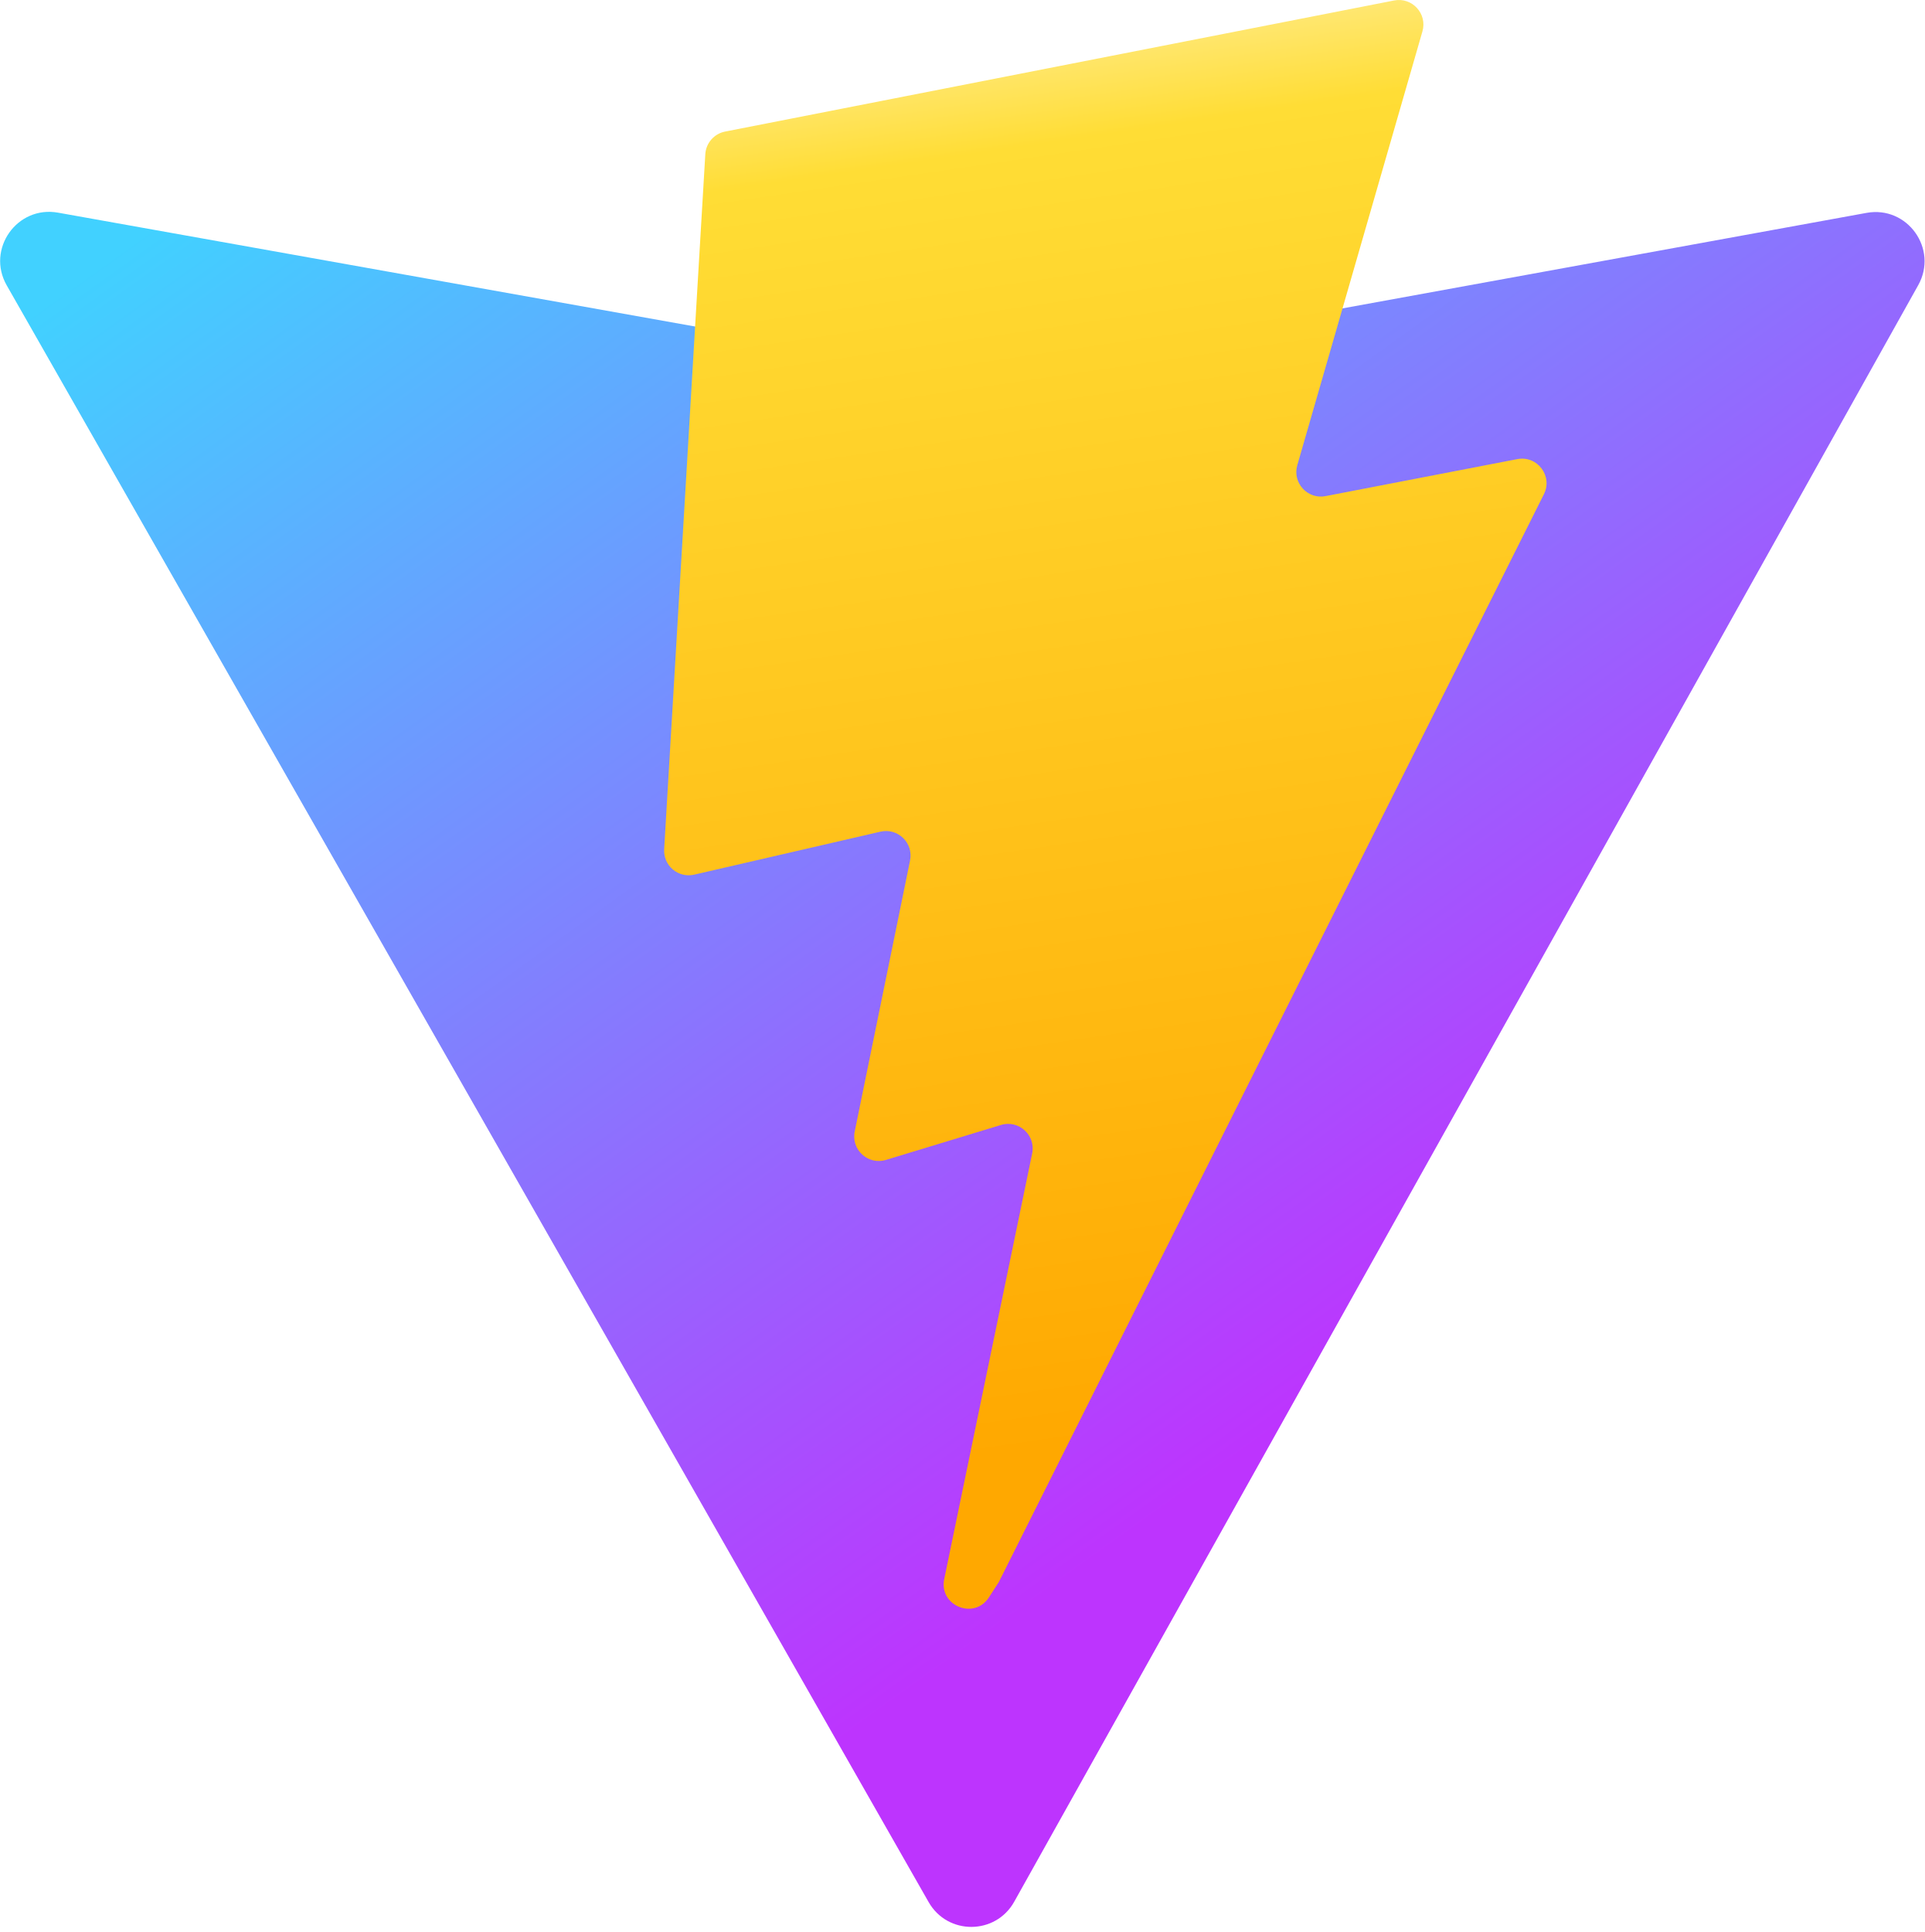
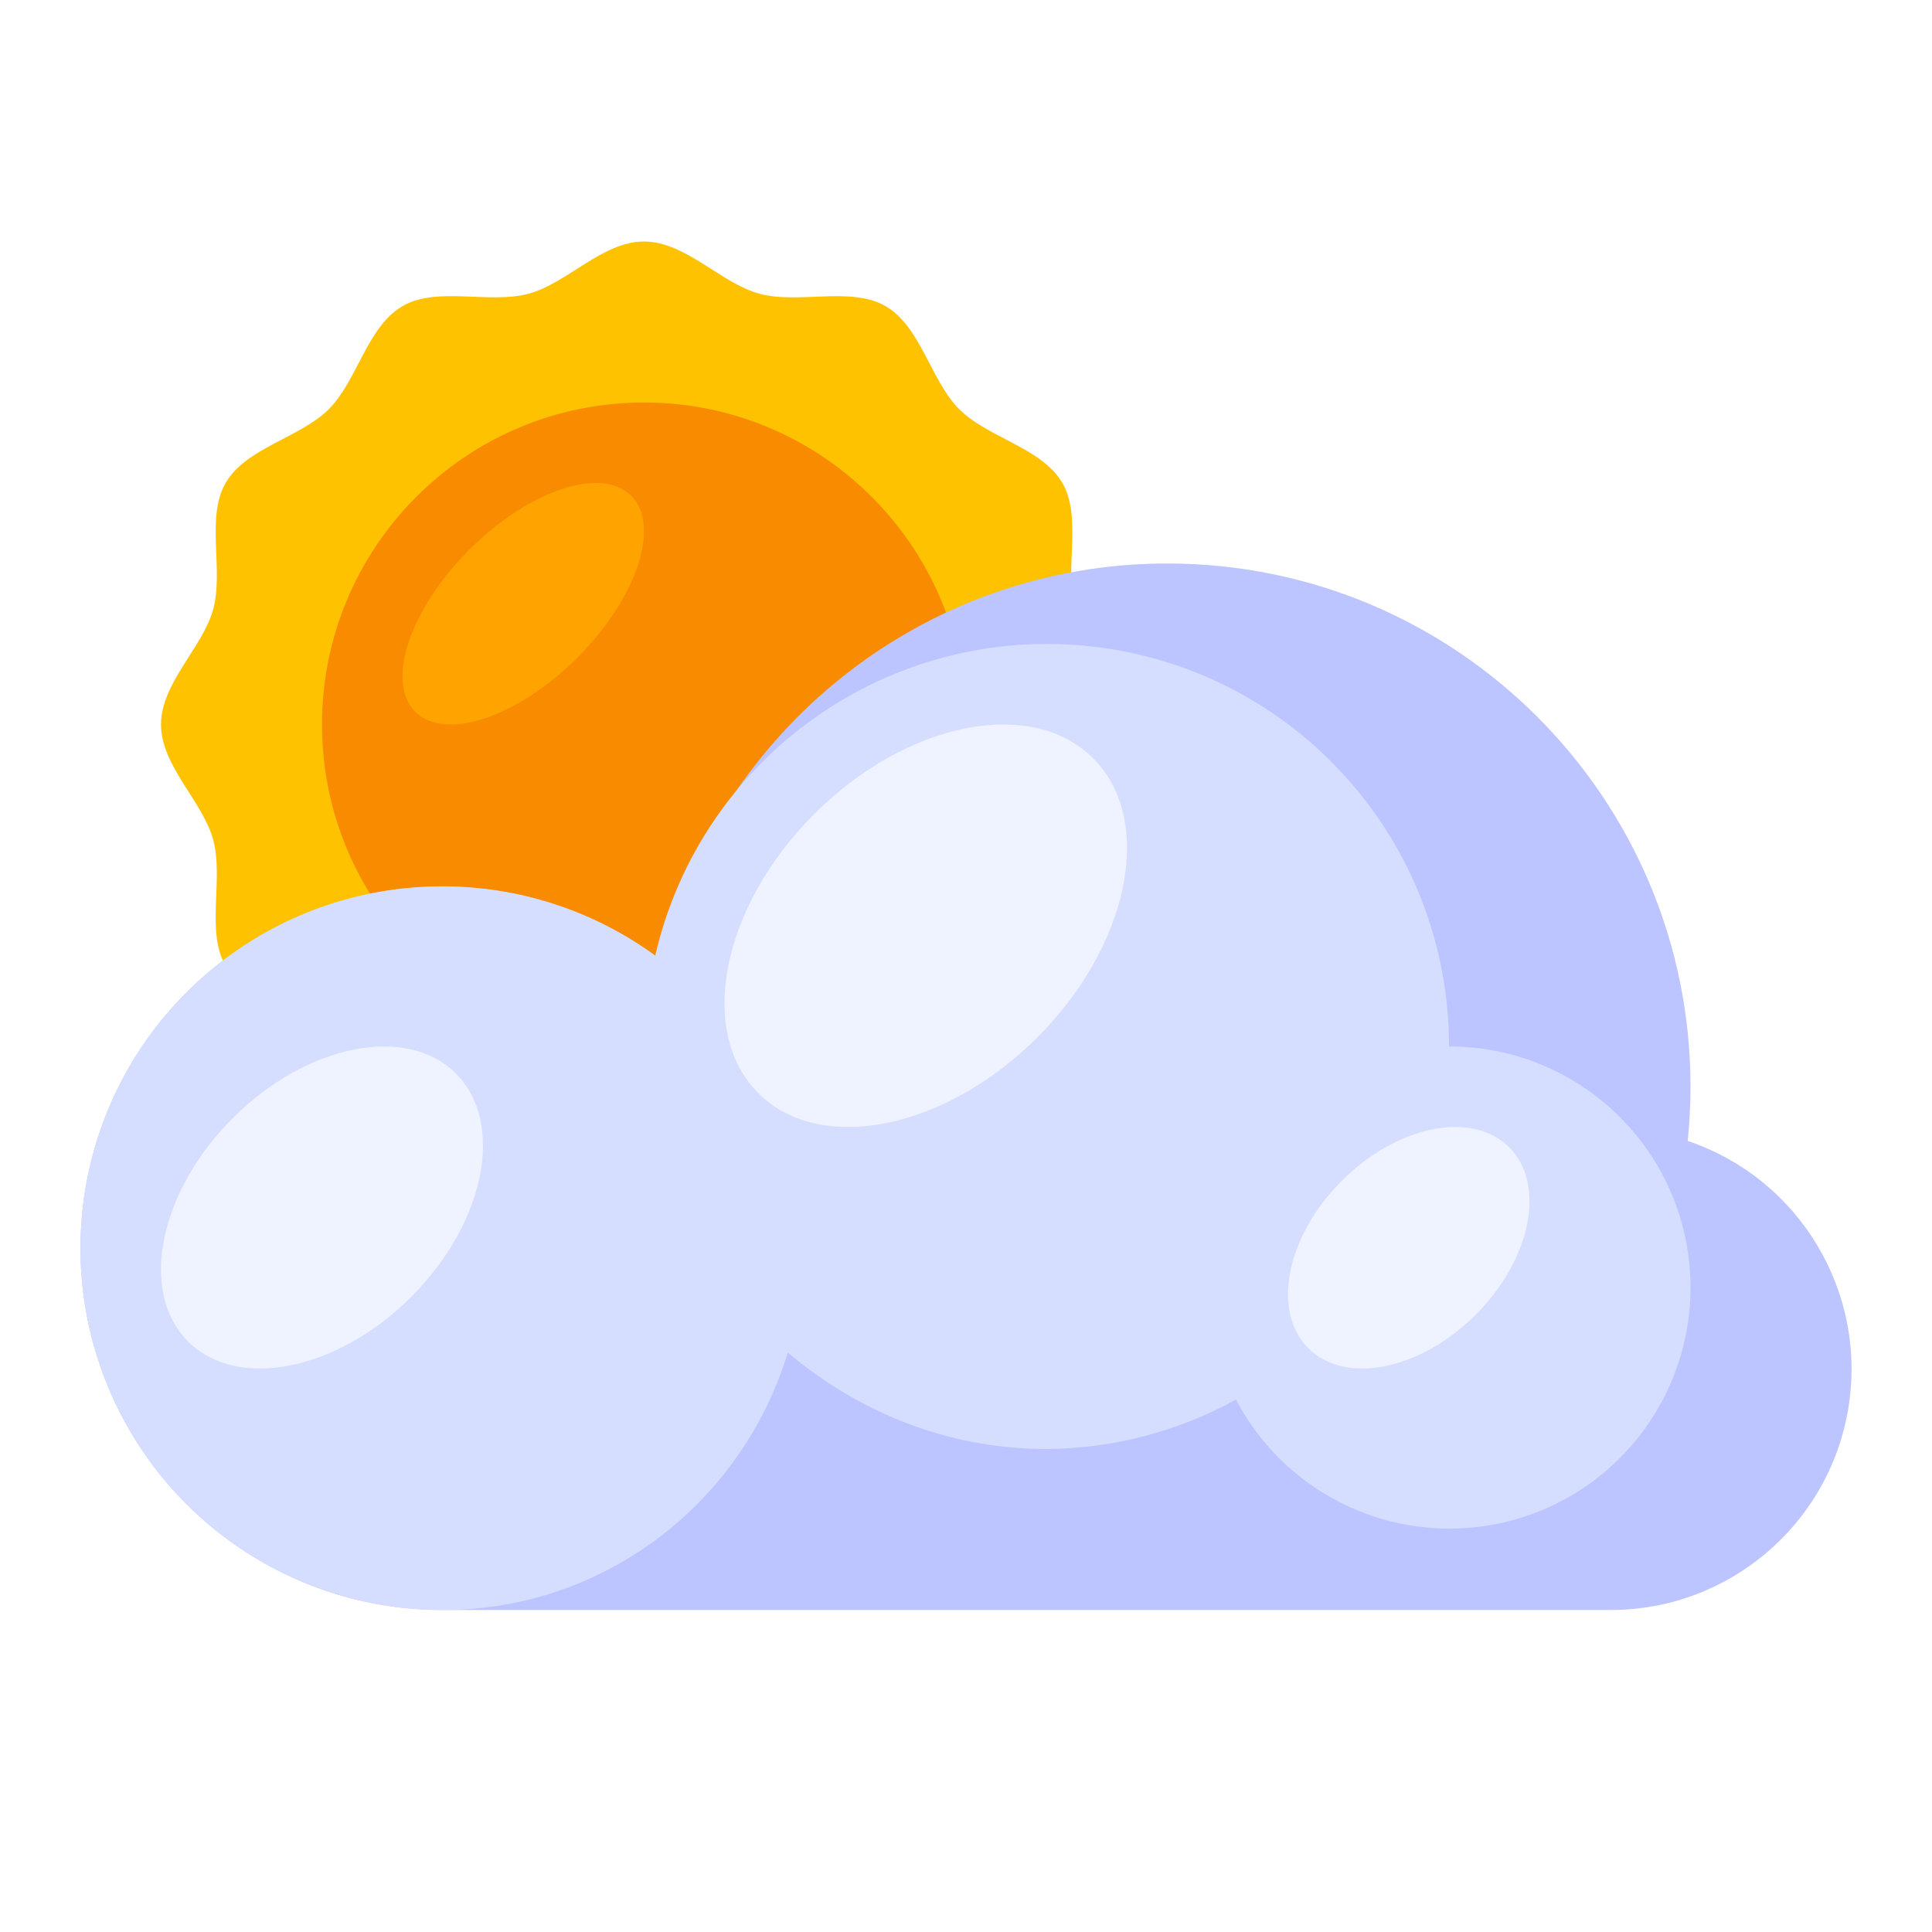
- <svg xmlns="http://www.w3.org/2000/svg" aria-hidden="true" role="img" class="iconify iconify--logos" width="31.88" height="32" preserveAspectRatio="xMidYMid meet" viewBox="0 0 256 257">
-   <defs>
-     <linearGradient id="IconifyId1813088fe1fbc01fb466" x1="-.828%" x2="57.636%" y1="7.652%" y2="78.411%">
-       <stop offset="0%" stop-color="#41D1FF" />
-       <stop offset="100%" stop-color="#BD34FE" />
-     </linearGradient>
-     <linearGradient id="IconifyId1813088fe1fbc01fb467" x1="43.376%" x2="50.316%" y1="2.242%" y2="89.03%">
-       <stop offset="0%" stop-color="#FFEA83" />
-       <stop offset="8.333%" stop-color="#FFDD35" />
-       <stop offset="100%" stop-color="#FFA800" />
-     </linearGradient>
-   </defs>
-   <path fill="url(#IconifyId1813088fe1fbc01fb466)" d="M255.153 37.938L134.897 252.976c-2.483 4.44-8.862 4.466-11.382.048L.875 37.958c-2.746-4.814 1.371-10.646 6.827-9.67l120.385 21.517a6.537 6.537 0 0 0 2.322-.004l117.867-21.483c5.438-.991 9.574 4.796 6.877 9.62Z" />
-   <path fill="url(#IconifyId1813088fe1fbc01fb467)" d="M185.432.063L96.44 17.501a3.268 3.268 0 0 0-2.634 3.014l-5.474 92.456a3.268 3.268 0 0 0 3.997 3.378l24.777-5.718c2.318-.535 4.413 1.507 3.936 3.838l-7.361 36.047c-.495 2.426 1.782 4.5 4.151 3.78l15.304-4.649c2.372-.72 4.652 1.36 4.15 3.788l-11.698 56.621c-.732 3.542 3.979 5.473 5.943 2.437l1.313-2.028l72.516-144.72c1.215-2.423-.88-5.186-3.54-4.672l-25.505 4.922c-2.396.462-4.435-1.77-3.759-4.114l16.646-57.705c.677-2.35-1.37-4.583-3.769-4.113Z" />
+ <svg xmlns="http://www.w3.org/2000/svg" viewBox="0 0 512 512">
+   <path d="M298.667 192c0 11.026-11.13 20.442-13.849 30.61-2.812 10.515 2.035 24.213-3.293 33.419-5.404 9.337-19.742 11.95-27.32 19.528-7.579 7.576-10.194 21.912-19.53 27.313-9.206 5.326-22.903.476-33.417 3.287C191.095 308.873 181.686 320 170.667 320c-11.026 0-20.442-11.129-30.61-13.848-10.515-2.813-24.213 2.034-33.42-3.294-9.336-5.404-11.95-19.741-19.528-27.32-7.576-7.578-21.911-10.193-27.313-19.53-5.325-9.206-.476-22.902-3.286-33.417C53.794 212.428 42.667 203.02 42.667 192c0-11.026 11.129-20.442 13.848-30.61 2.812-10.515-2.035-24.213 3.293-33.419 5.405-9.337 19.742-11.95 27.321-19.528 7.578-7.576 10.193-21.912 19.53-27.313 9.206-5.326 22.902-.476 33.417-3.287C150.238 75.127 159.648 64 170.666 64c11.027 0 20.442 11.129 30.61 13.848 10.516 2.813 24.214-2.034 33.42 3.294 9.337 5.404 11.95 19.741 19.528 27.32 7.576 7.578 21.912 10.193 27.313 19.53 5.326 9.206.476 22.902 3.286 33.417 2.716 10.163 13.844 19.572 13.844 30.591z" style="fill:#ffc200" />
+   <circle cx="170.667" cy="192" r="85.333" style="fill:#f98b00" />
+   <ellipse cx="138.667" cy="160" rx="40.468" ry="20.234" transform="rotate(-45 138.667 160)" style="fill:#ffa300" />
+   <path d="M447.257 302.355A140.188 140.188 0 0 0 448 288a138.667 138.667 0 0 0-138.667-138.667c-64.945 0-119.306 44.713-134.375 104.989a95.855 95.855 0 1 0-57.625 172.345h309.334a63.833 63.833 0 0 0 20.59-124.312z" style="fill:#bcc5ff" />
+   <path d="M384 277.333a106.546 106.546 0 0 0-210.36-24.099 95.892 95.892 0 1 0-56.307 173.433c43.3 0 79.476-28.856 91.44-68.246C227.357 374.15 251.081 384 277.333 384a105.47 105.47 0 0 0 50.22-13.105A63.88 63.88 0 1 0 384 277.333z" style="fill:#d6deff" />
+   <ellipse cx="373.333" cy="330.667" rx="37.65" ry="25.1" transform="rotate(-45 373.333 330.667)" style="fill:#eff2ff" />
+   <ellipse cx="245.333" cy="245.333" rx="62.75" ry="41.834" transform="rotate(-45 245.333 245.333)" style="fill:#eff2ff" />
+   <ellipse cx="85.333" cy="320" rx="50.2" ry="33.467" transform="rotate(-45 85.333 320)" style="fill:#eff2ff" />
</svg>
